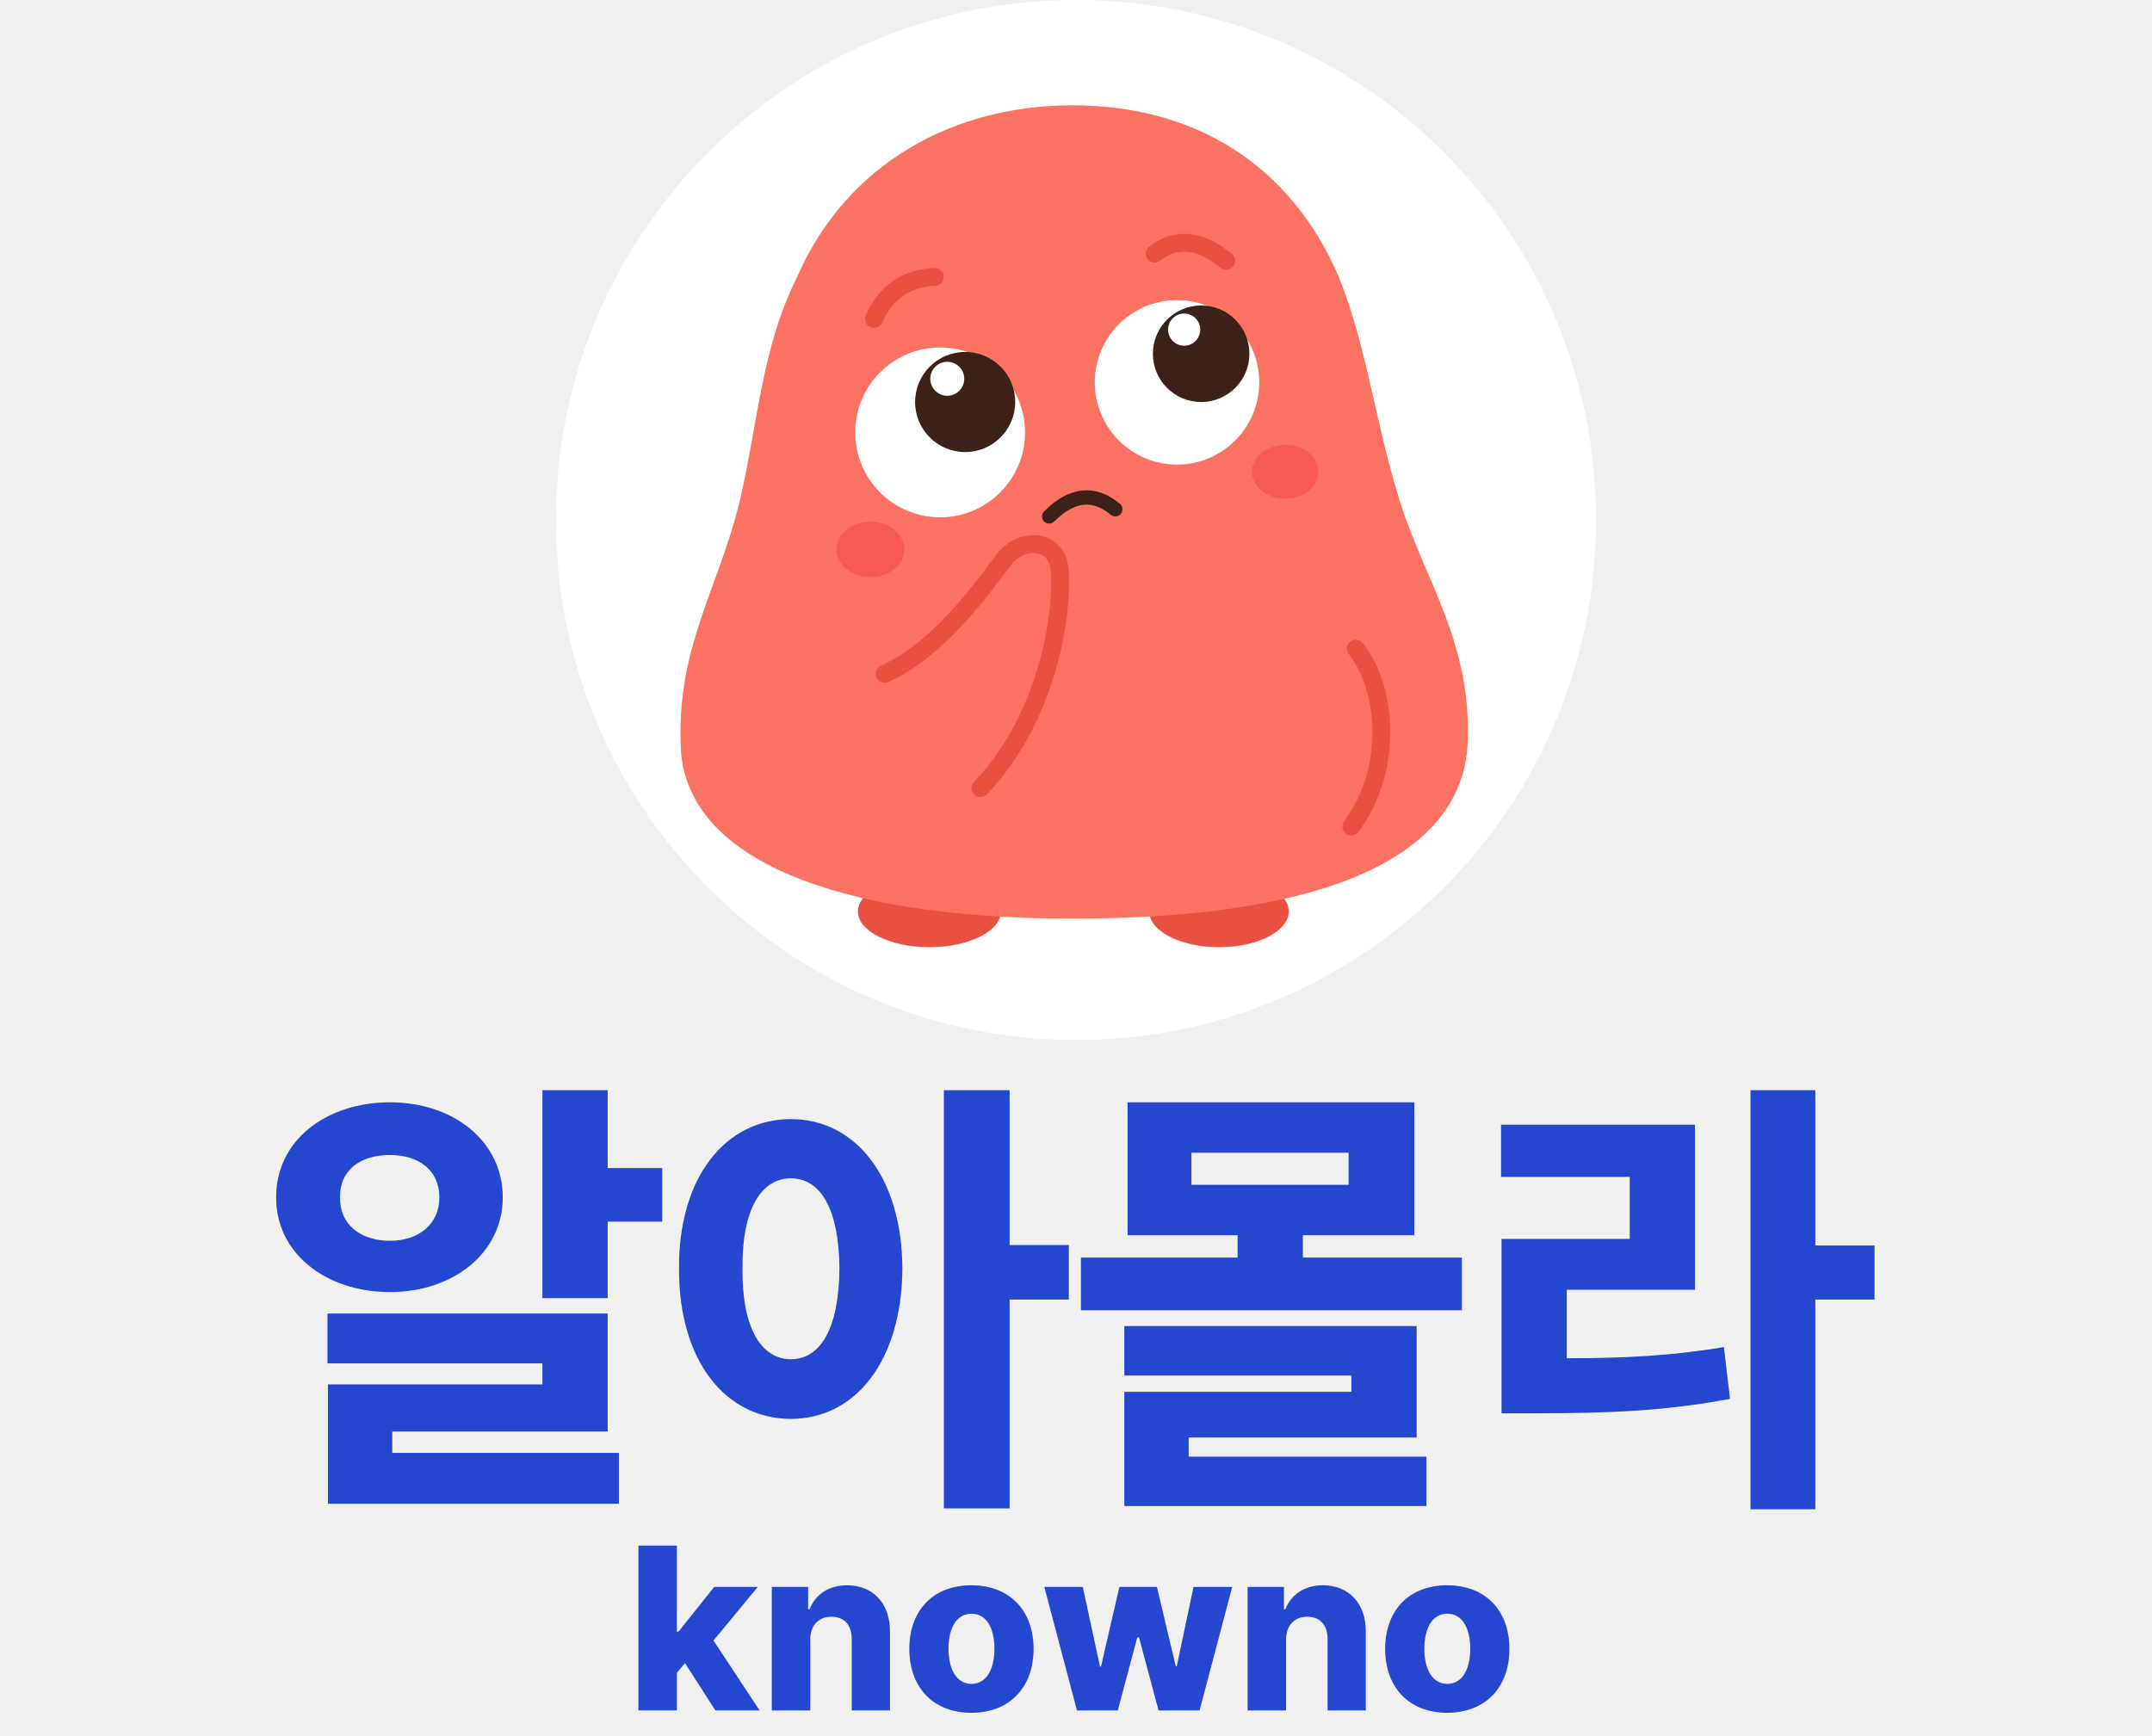
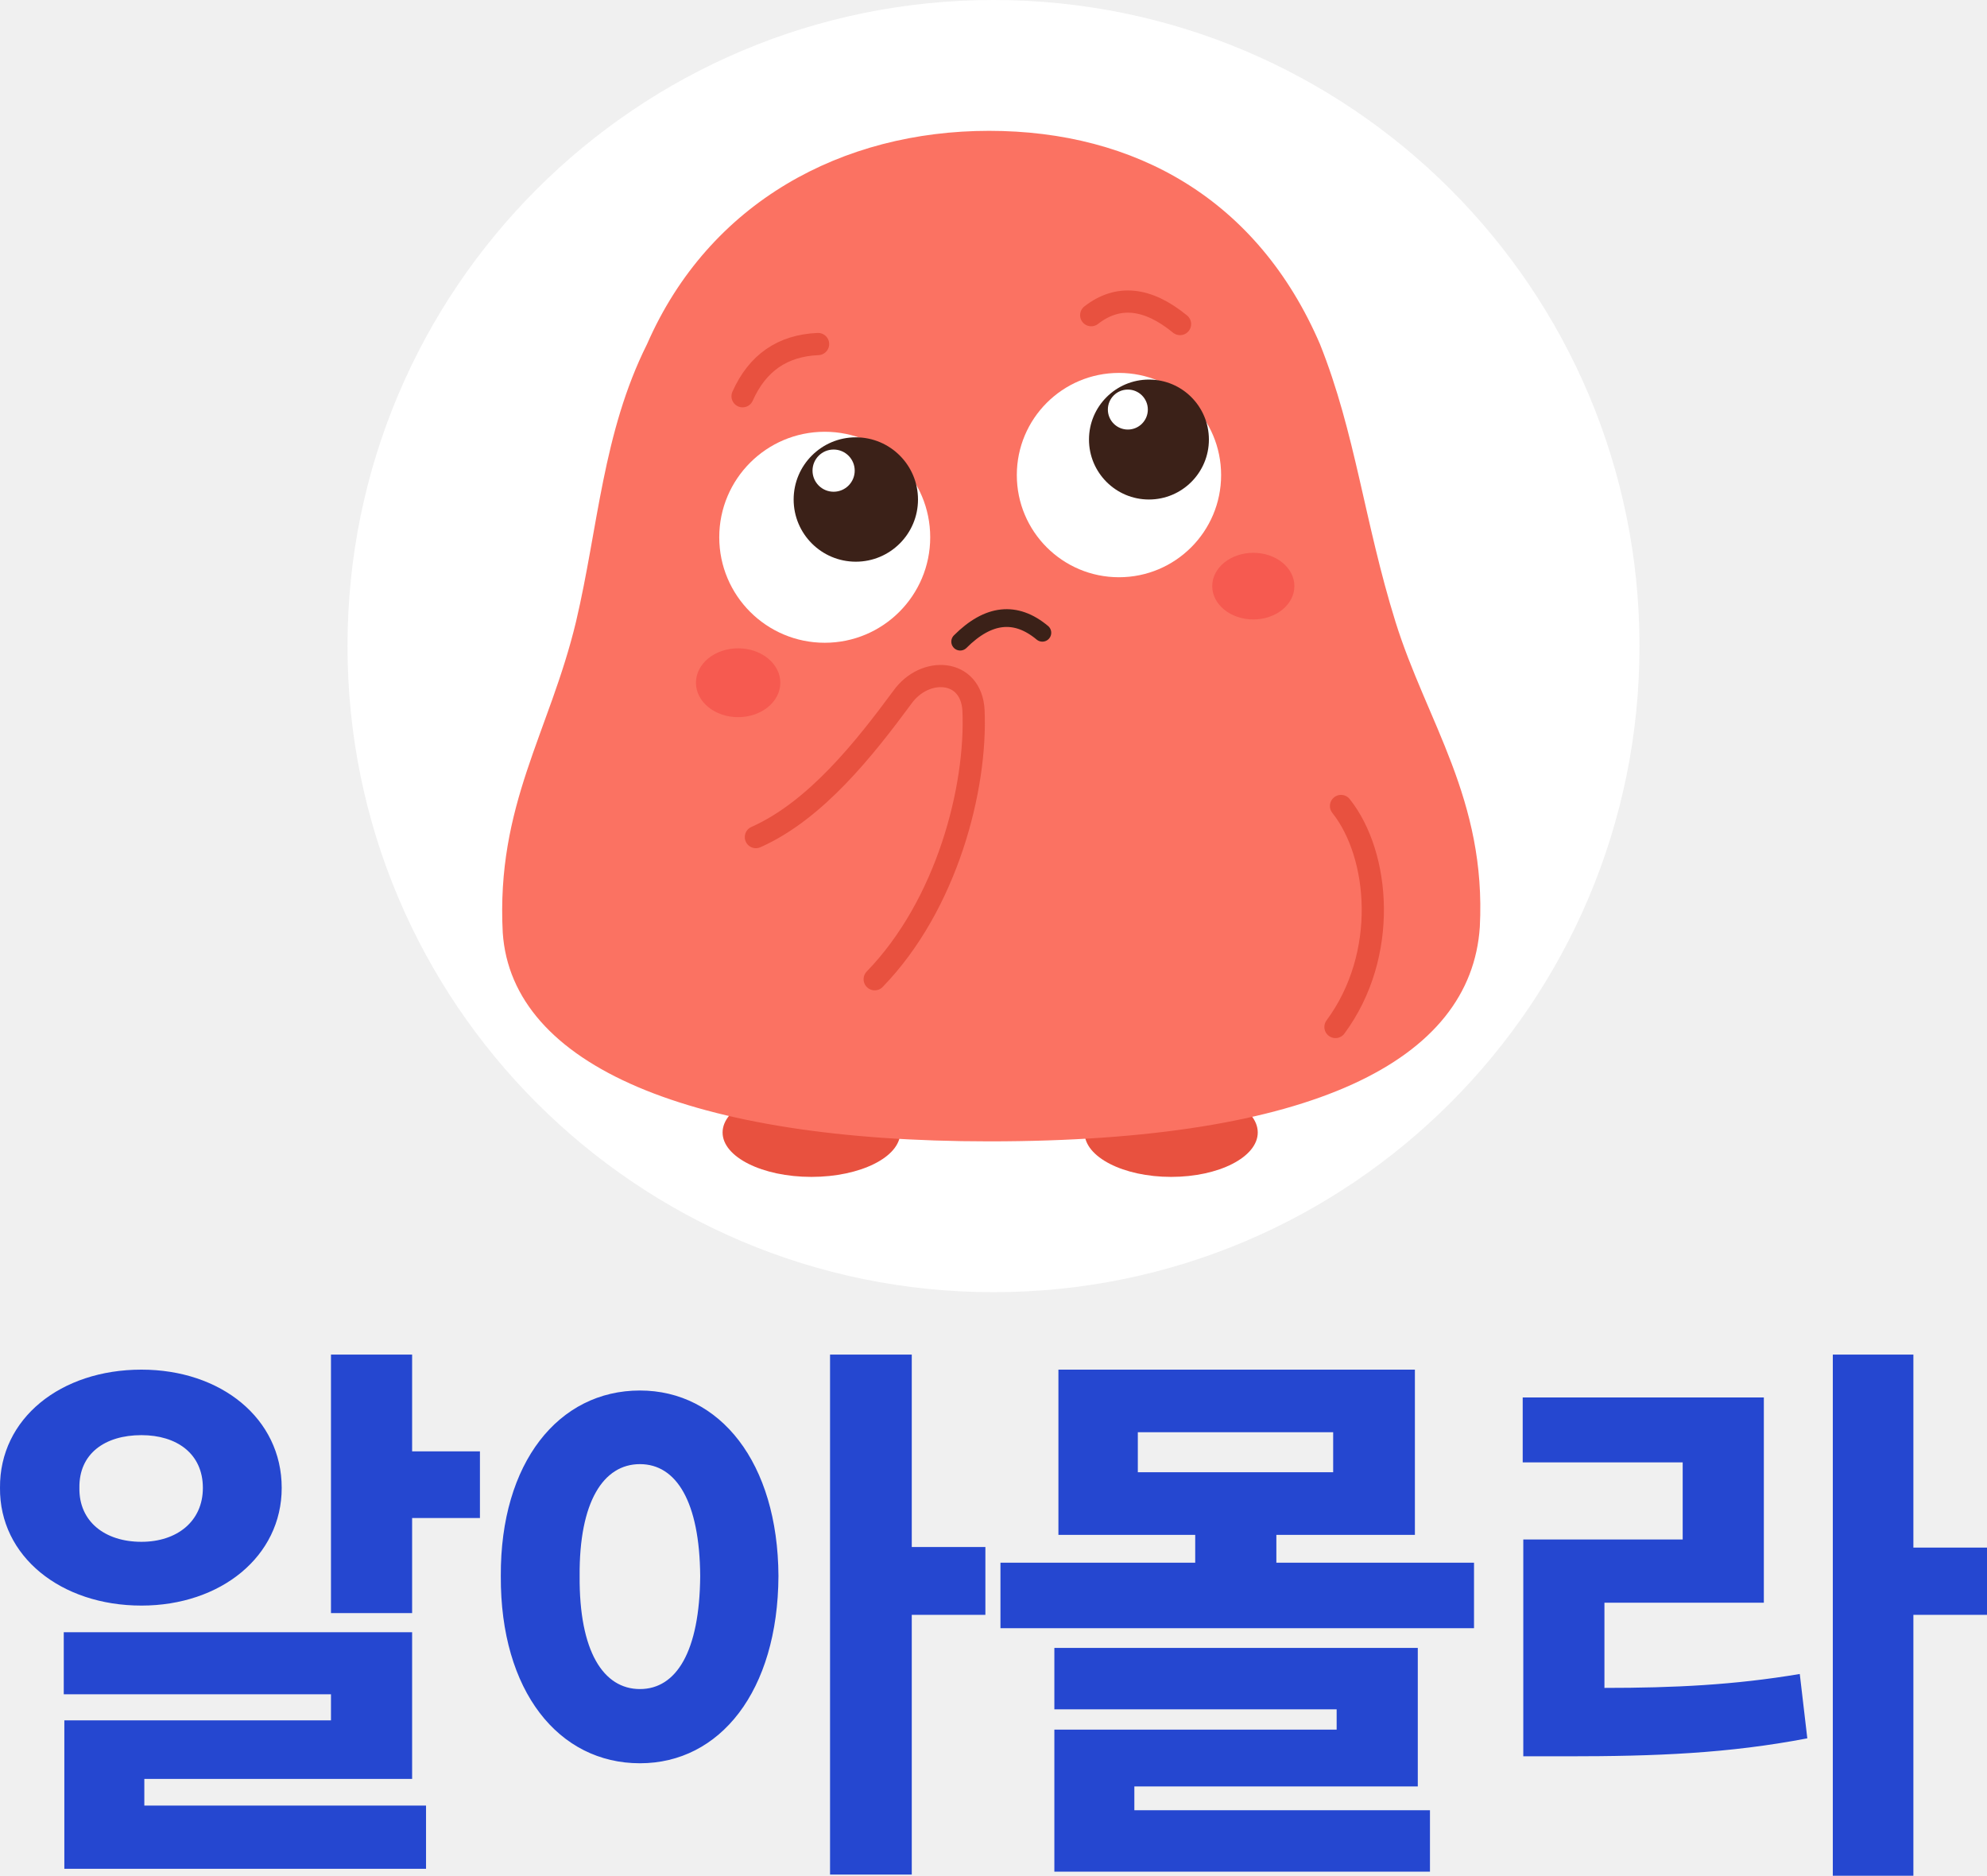
- <svg xmlns="http://www.w3.org/2000/svg" viewBox="0 0 600 484" width="600" height="484">
-   <g transform="translate(155 0) scale(0.2832031)">
+ <svg xmlns="http://www.w3.org/2000/svg" viewBox="0 0 446 421" width="446" height="421">
+   <g transform="translate(78 0) scale(0.2832031)">
    <circle cx="512" cy="512" r="512" fill="#FFFFFF" />
    <g transform="translate(61.44 61.44) scale(0.88)">
      <g fill="#E8513F">
        <ellipse cx="348" cy="950" rx="80" ry="40" />
        <ellipse cx="672" cy="950" rx="78" ry="40" />
      </g>
      <path fill="#FB7262" d="M508 48C640 48 750 110 806 240C838 320 846 400 874 490C902 580 956 650 950 765C942 885 800 958 508 958C240 958 78 890 70 770C64 655 112 590 136 490C156 405 160 320 200 240C256 112 376 48 508 48Z" />
      <g fill="#F65A50">
        <ellipse cx="282" cy="545" rx="38" ry="31" />
        <ellipse cx="746" cy="458" rx="37" ry="30" />
      </g>
      <g class="eye">
        <circle cx="360" cy="414" r="95" fill="#FFFFFF" />
        <g class="pupil">
          <circle cx="388" cy="380" r="56" fill="#3B2118" />
          <circle cx="368" cy="354" r="19" fill="#FFFFFF" />
        </g>
      </g>
      <g class="eye">
        <circle cx="625" cy="358" r="92" fill="#FFFFFF" />
        <g class="pupil">
          <circle cx="652" cy="326" r="54" fill="#3B2118" />
          <circle cx="633" cy="299" r="18" fill="#FFFFFF" />
        </g>
      </g>
      <g fill="none" stroke="#E8513F" stroke-width="20" stroke-linecap="round" stroke-linejoin="round">
        <path d="M286 287Q306 242 354 240" />
        <path d="M600 214Q636 186 680 222" />
        <path d="M298 684C352 660 396 604 430 558C450 530 492 532 494 570C497 640 470 745 405 812" />
        <path d="M825 656C860 700 868 790 820 855" />
      </g>
      <path fill="none" stroke="#3B2118" stroke-width="16" stroke-linecap="round" d="M482 508Q520 470 556 500" />
    </g>
  </g>
-   <path fill="#2547D0" transform="translate(73.62 408.39) scale(0.13)" d="M737-803L597-803L597-357L737-357L737-521L854-521L854-636L737-636ZM737-324L136-324L136-217L597-217L597-172L137-172L137 84L761 84L761-25L275-25L275-71L737-71ZM270-777C131-777 25-693 26-573C25-455 131-370 270-370C407-370 512-455 512-573C512-693 407-777 270-777ZM270-664C331-664 376-632 376-573C376-515 331-480 270-480C207-480 162-515 163-573C162-632 207-664 270-664ZM1130-741C990-741 889-617 890-421C889-222 990-98 1130-98C1268-98 1368-222 1369-421C1368-617 1268-741 1130-741ZM1130-614C1193-614 1233-549 1234-421C1233-291 1193-226 1130-226C1067-226 1025-291 1026-421C1025-549 1067-614 1130-614ZM1599-803L1458-803L1458 94L1599 94L1599-354L1726-354L1726-471L1599-471ZM2569-444L2228-444L2228-492L2467-492L2467-777L1852-777L1852-492L2088-492L2088-444L1752-444L1752-331L2569-331ZM1989-669L2326-669L2326-600L1989-600ZM2472-297L1845-297L1845-191L2332-191L2332-156L1845-156L1845 89L2493 89L2493-17L1983-17L1983-58L2472-58ZM3327-803L3188-803L3188 96L3327 96L3327-354L3454-354L3454-470L3327-470ZM3069-729L2653-729L2653-617L2929-617L2929-484L2654-484L2654-110L2730-110C2883-110 3008-115 3144-141L3131-252C3018-233 2914-228 2794-228L2794-375L3069-375Z" />
-   <path fill="#2547D0" transform="translate(174.555 476.955) scale(0.065)" d="M53 0L218 0L218-162L253-203L383 0L573 0L375-300L565-530L378-530L225-338L218-338L218-707L53-707ZM790-304C790-365 826-402 881-402C936-402 968-366 968-307L968 0L1132 0L1132-338C1133-458 1060-537 948-537C870-537 812-498 787-434L781-434L781-530L625-530L625 0L790 0ZM1481 10C1647 10 1748-101 1748-264C1748-427 1647-537 1481-537C1315-537 1215-427 1215-264C1215-101 1315 10 1481 10ZM1482-114C1418-114 1383-176 1383-265C1383-354 1418-415 1482-415C1545-415 1580-354 1580-265C1580-176 1545-114 1482-114ZM1934 0L2109 0L2193-314L2200-314L2284 0L2460 0L2600-530L2434-530L2362-189L2358-189L2277-530L2116-530L2037-188L2033-188L1959-530L1794-530ZM2831-304C2831-365 2867-402 2922-402C2977-402 3009-366 3009-307L3009 0L3173 0L3173-338C3174-458 3101-537 2989-537C2911-537 2853-498 2828-434L2822-434L2822-530L2666-530L2666 0L2831 0ZM3522 10C3688 10 3789-101 3789-264C3789-427 3688-537 3522-537C3356-537 3256-427 3256-264C3256-101 3356 10 3522 10ZM3523-114C3459-114 3424-176 3424-265C3424-354 3459-415 3523-415C3586-415 3621-354 3621-265C3621-176 3586-114 3523-114Z" />
+   <path fill="#2547D0" transform="translate(-3.383 408.474) scale(0.130105)" d="M737-803L597-803L597-357L737-357L737-521L854-521L854-636L737-636ZM737-324L136-324L136-217L597-217L597-172L137-172L137 84L761 84L761-25L275-25L275-71L737-71ZM270-777C131-777 25-693 26-573C25-455 131-370 270-370C407-370 512-455 512-573C512-693 407-777 270-777ZM270-664C331-664 376-632 376-573C376-515 331-480 270-480C207-480 162-515 163-573C162-632 207-664 270-664ZM1130-741C990-741 889-617 890-421C889-222 990-98 1130-98C1268-98 1368-222 1369-421C1368-617 1268-741 1130-741ZM1130-614C1193-614 1233-549 1234-421C1233-291 1193-226 1130-226C1067-226 1025-291 1026-421C1025-549 1067-614 1130-614ZM1599-803L1458-803L1458 94L1599 94L1599-354L1726-354L1726-471L1599-471ZM2569-444L2228-444L2228-492L2467-492L2467-777L1852-777L1852-492L2088-492L2088-444L1752-444L1752-331L2569-331ZM1989-669L2326-669L2326-600L1989-600ZM2472-297L1845-297L1845-191L2332-191L2332-156L1845-156L1845 89L2493 89L2493-17L1983-17L1983-58L2472-58ZM3327-803L3188-803L3188 96L3327 96L3327-354L3454-354L3454-470L3327-470ZM3069-729L2653-729L2653-617L2929-617L2929-484L2654-484L2654-110L2730-110C2883-110 3008-115 3144-141L3131-252C3018-233 2914-228 2794-228L2794-375L3069-375Z" />
</svg>
